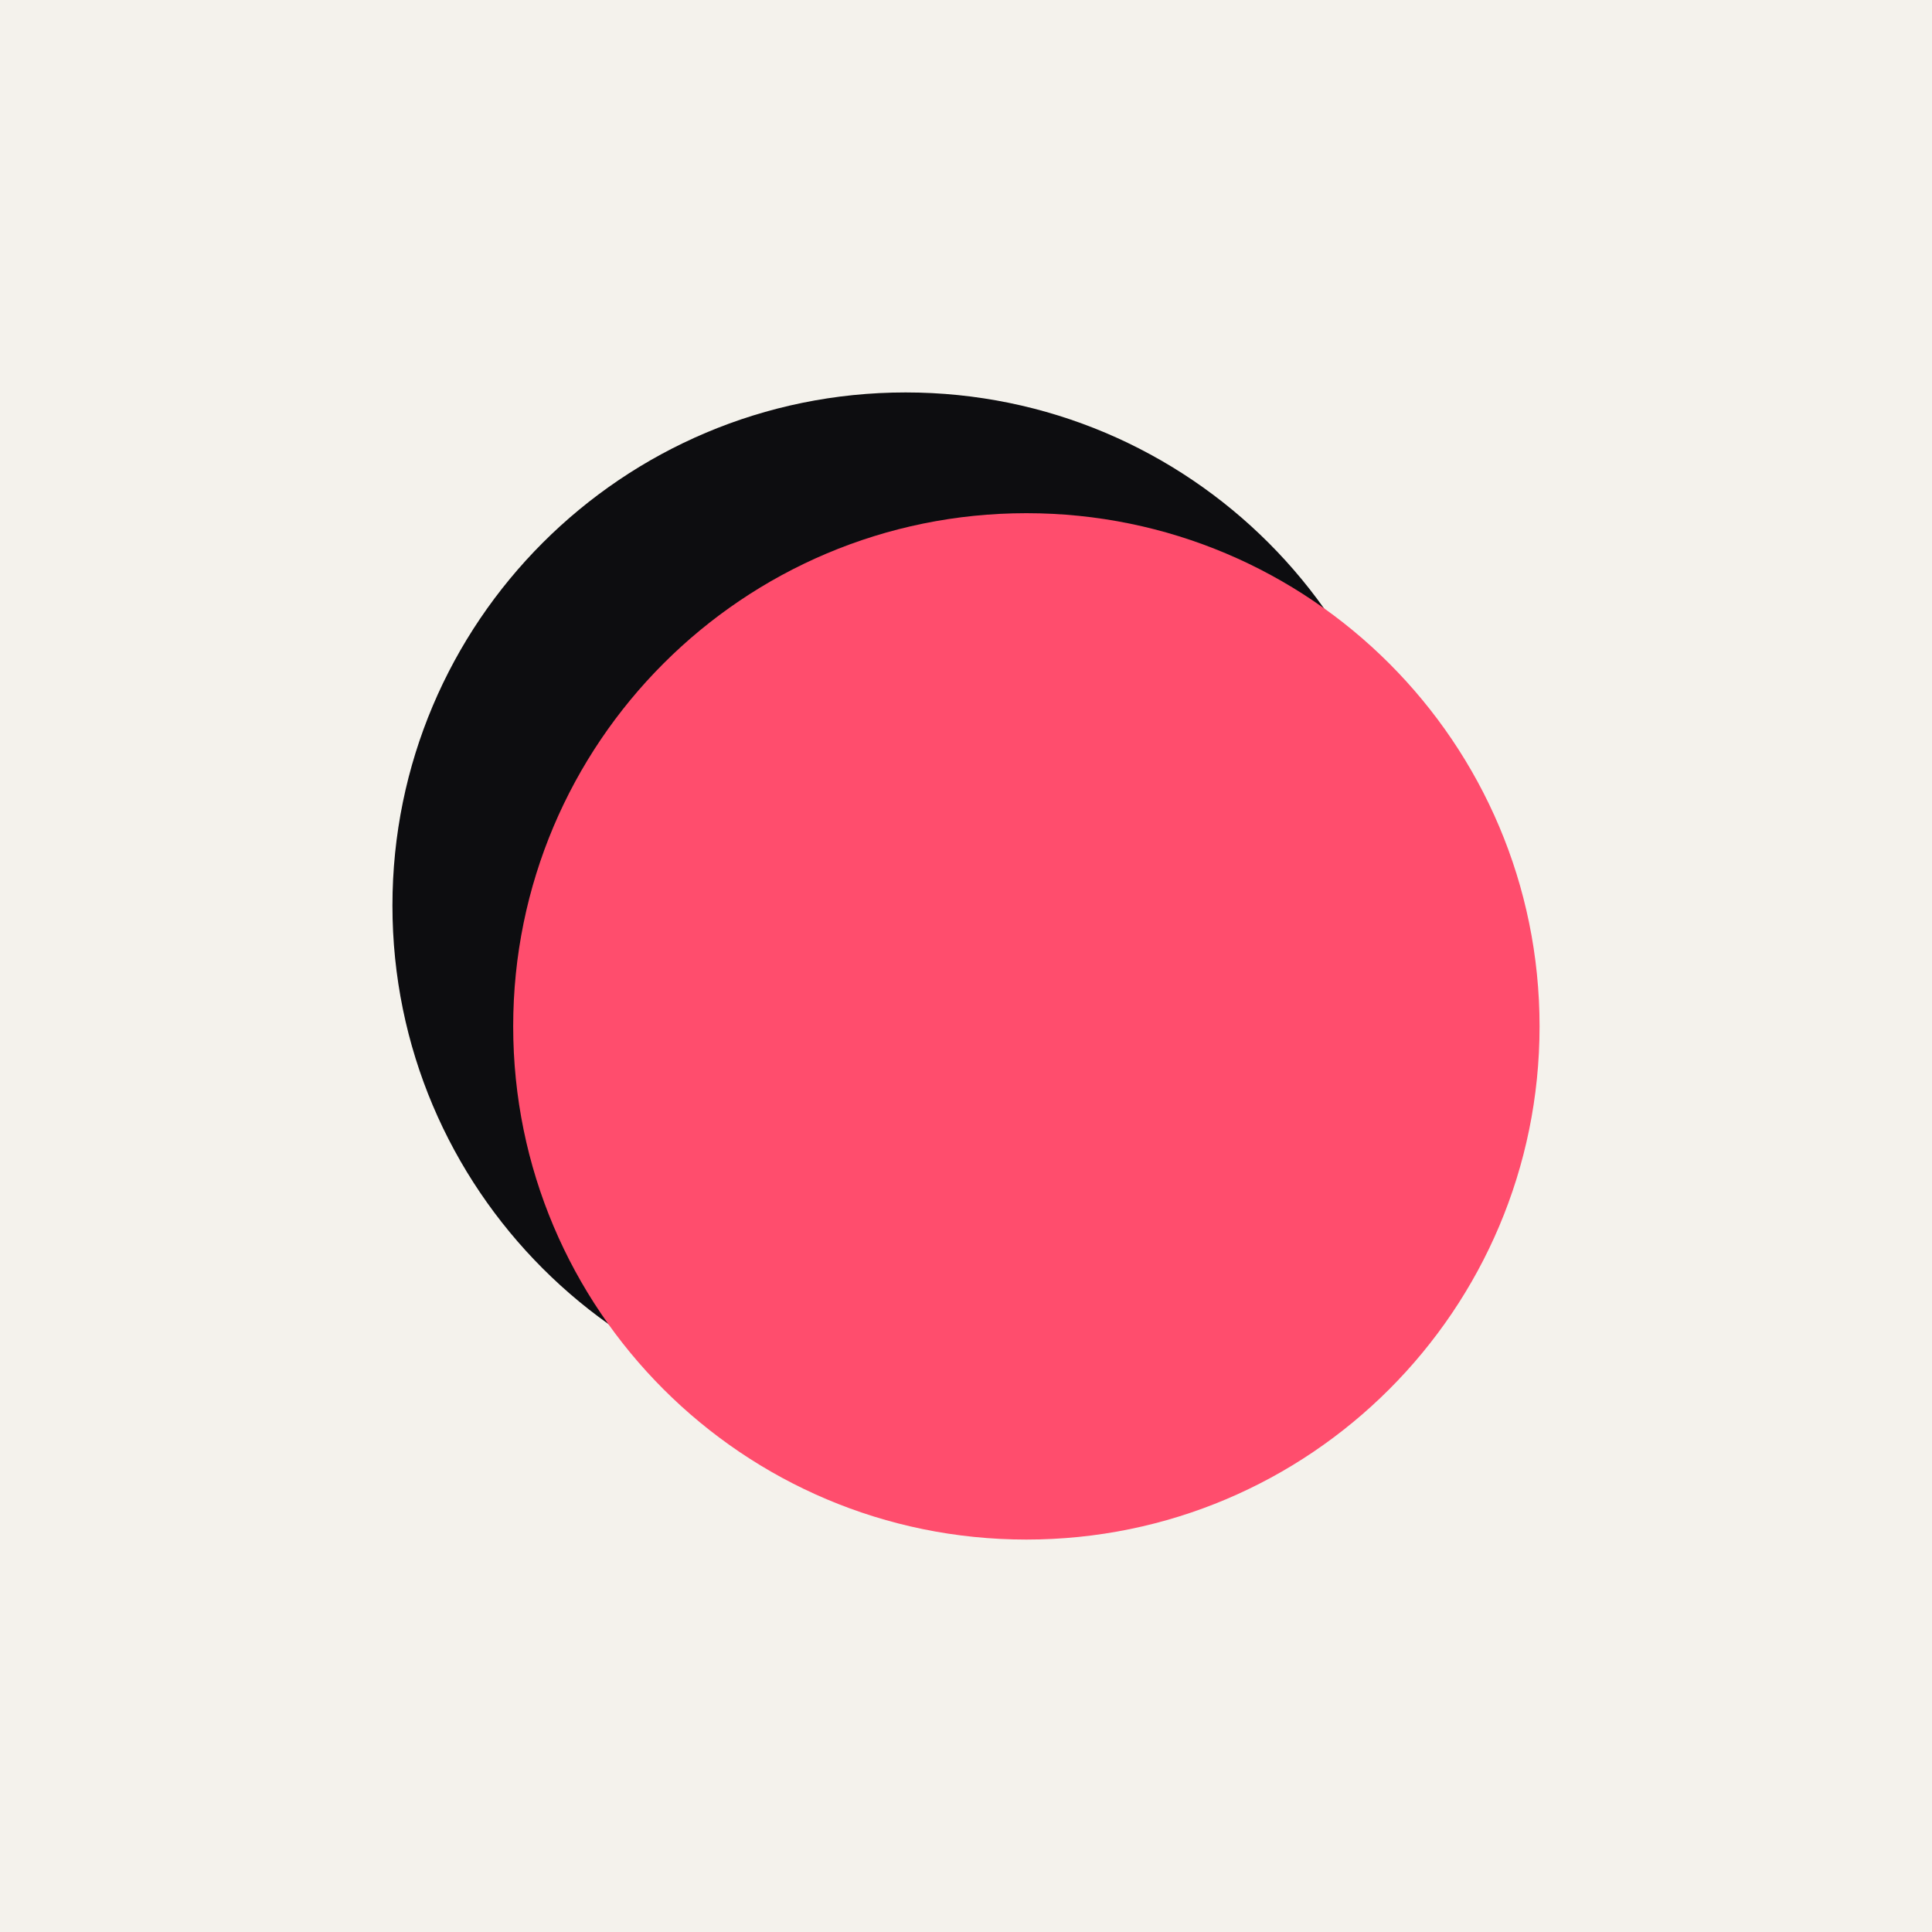
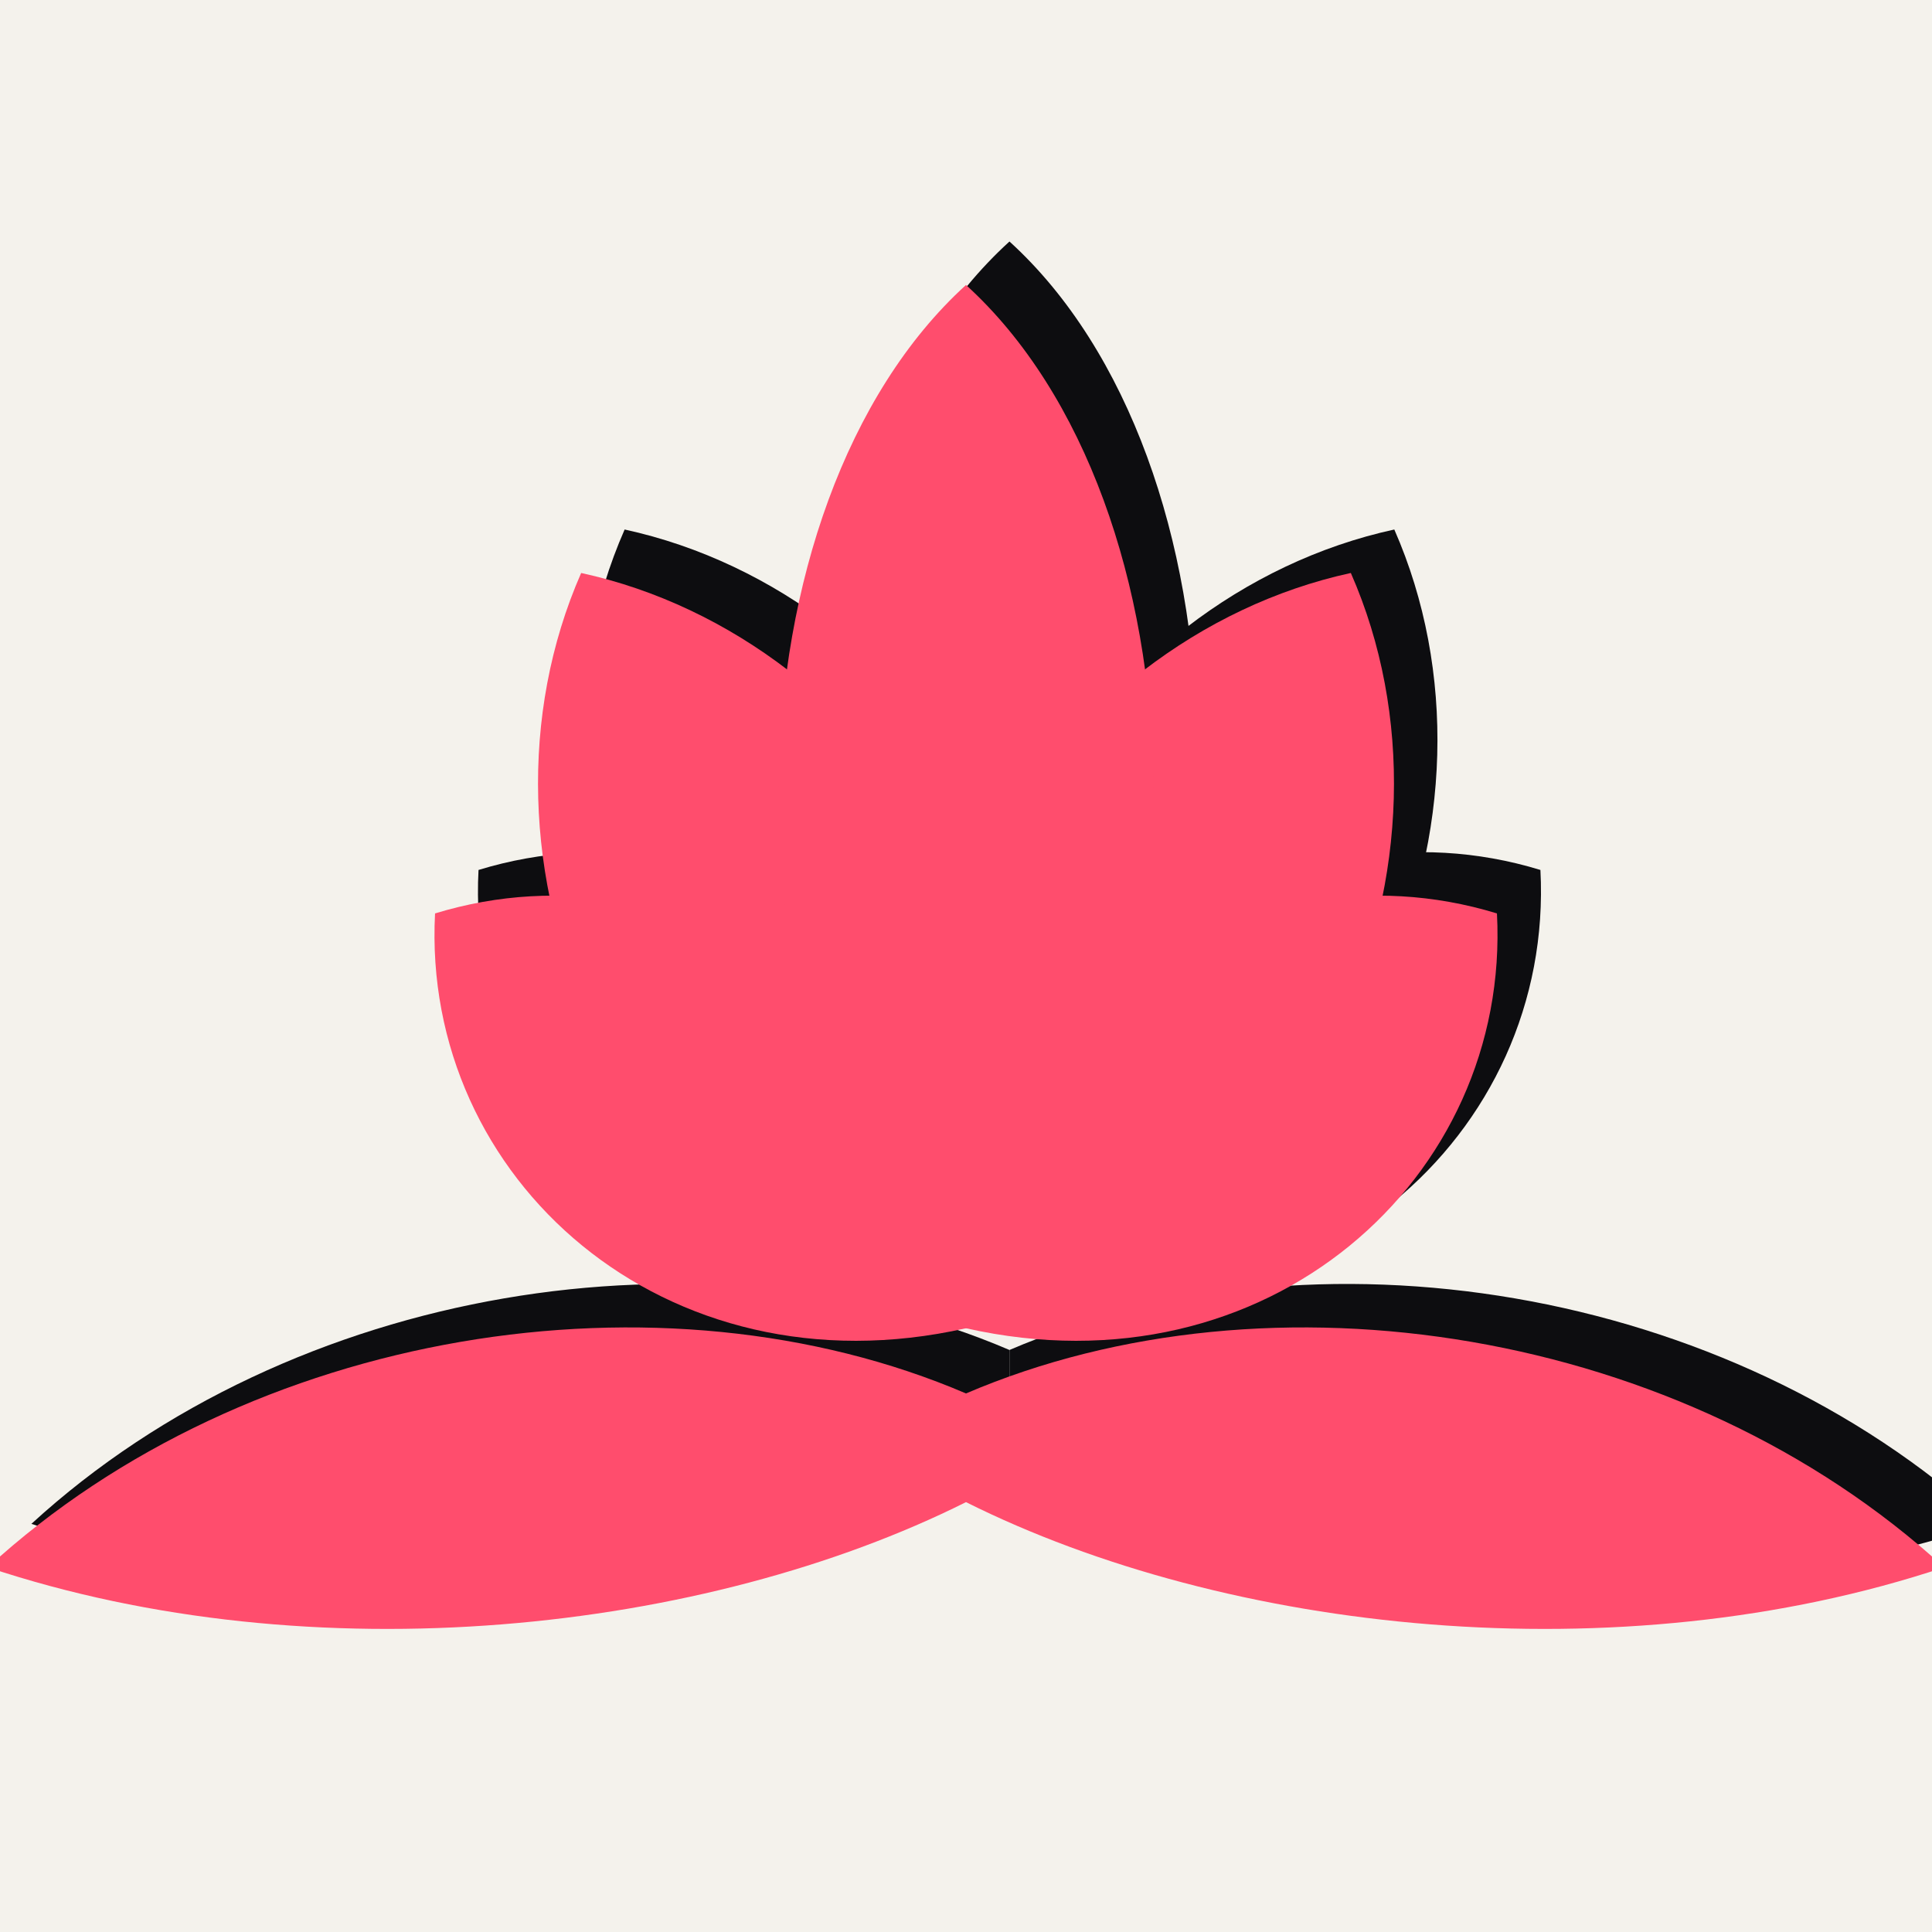
<svg xmlns="http://www.w3.org/2000/svg" width="64" height="64" viewBox="0 0 64 64">
  <rect width="64" height="64" fill="#f4f2ec" />
-   <circle cx="30" cy="30" r="17" fill="#0d0d10" />
-   <circle cx="34" cy="34" r="17" fill="#ff4d6d" />
+   <g transform="translate(32 44) scale(0.72)">
+     <g fill="#0d0d10" transform="translate(2 -2)">
+       <path d="M0 3C-14 -3 -33 0 -45 11C-30 16 -12 14 0 8Z" />
+       <path d="M0 3C14 -3 33 0 45 11C30 16 12 14 0 8Z" />
+       <path transform="rotate(-52)" d="M0 0C-11 -9 -10 -24 0 -31C10 -24 11 -9 0 0Z" />
+       <path transform="rotate(52)" d="M0 0C-11 -9 -10 -24 0 -31C10 -24 11 -9 0 0Z" />
+       <path transform="rotate(-27)" d="M0 0C-13 -11 -11 -30 0 -39C11 -30 13 -11 0 0Z" />
+       <path transform="rotate(27)" d="M0 0C-13 -11 -11 -30 0 -39C11 -30 13 -11 0 0Z" />
+       <path d="M0 0C-12 -13 -11 -38 0 -48C11 -38 12 -13 0 0Z" />
+     </g>
+     <g fill="#ff4d6d">
+       <path d="M0 3C-14 -3 -33 0 -45 11C-30 16 -12 14 0 8Z" />
+       <path d="M0 3C14 -3 33 0 45 11C30 16 12 14 0 8Z" />
+       <path transform="rotate(-52)" d="M0 0C-11 -9 -10 -24 0 -31C10 -24 11 -9 0 0Z" />
+       <path transform="rotate(52)" d="M0 0C-11 -9 -10 -24 0 -31C10 -24 11 -9 0 0Z" />
+       <path transform="rotate(-27)" d="M0 0C-13 -11 -11 -30 0 -39C11 -30 13 -11 0 0Z" />
+       <path transform="rotate(27)" d="M0 0C-13 -11 -11 -30 0 -39C11 -30 13 -11 0 0Z" />
+       <path d="M0 0C-12 -13 -11 -38 0 -48C11 -38 12 -13 0 0Z" />
+     </g>
+   </g>
</svg>
